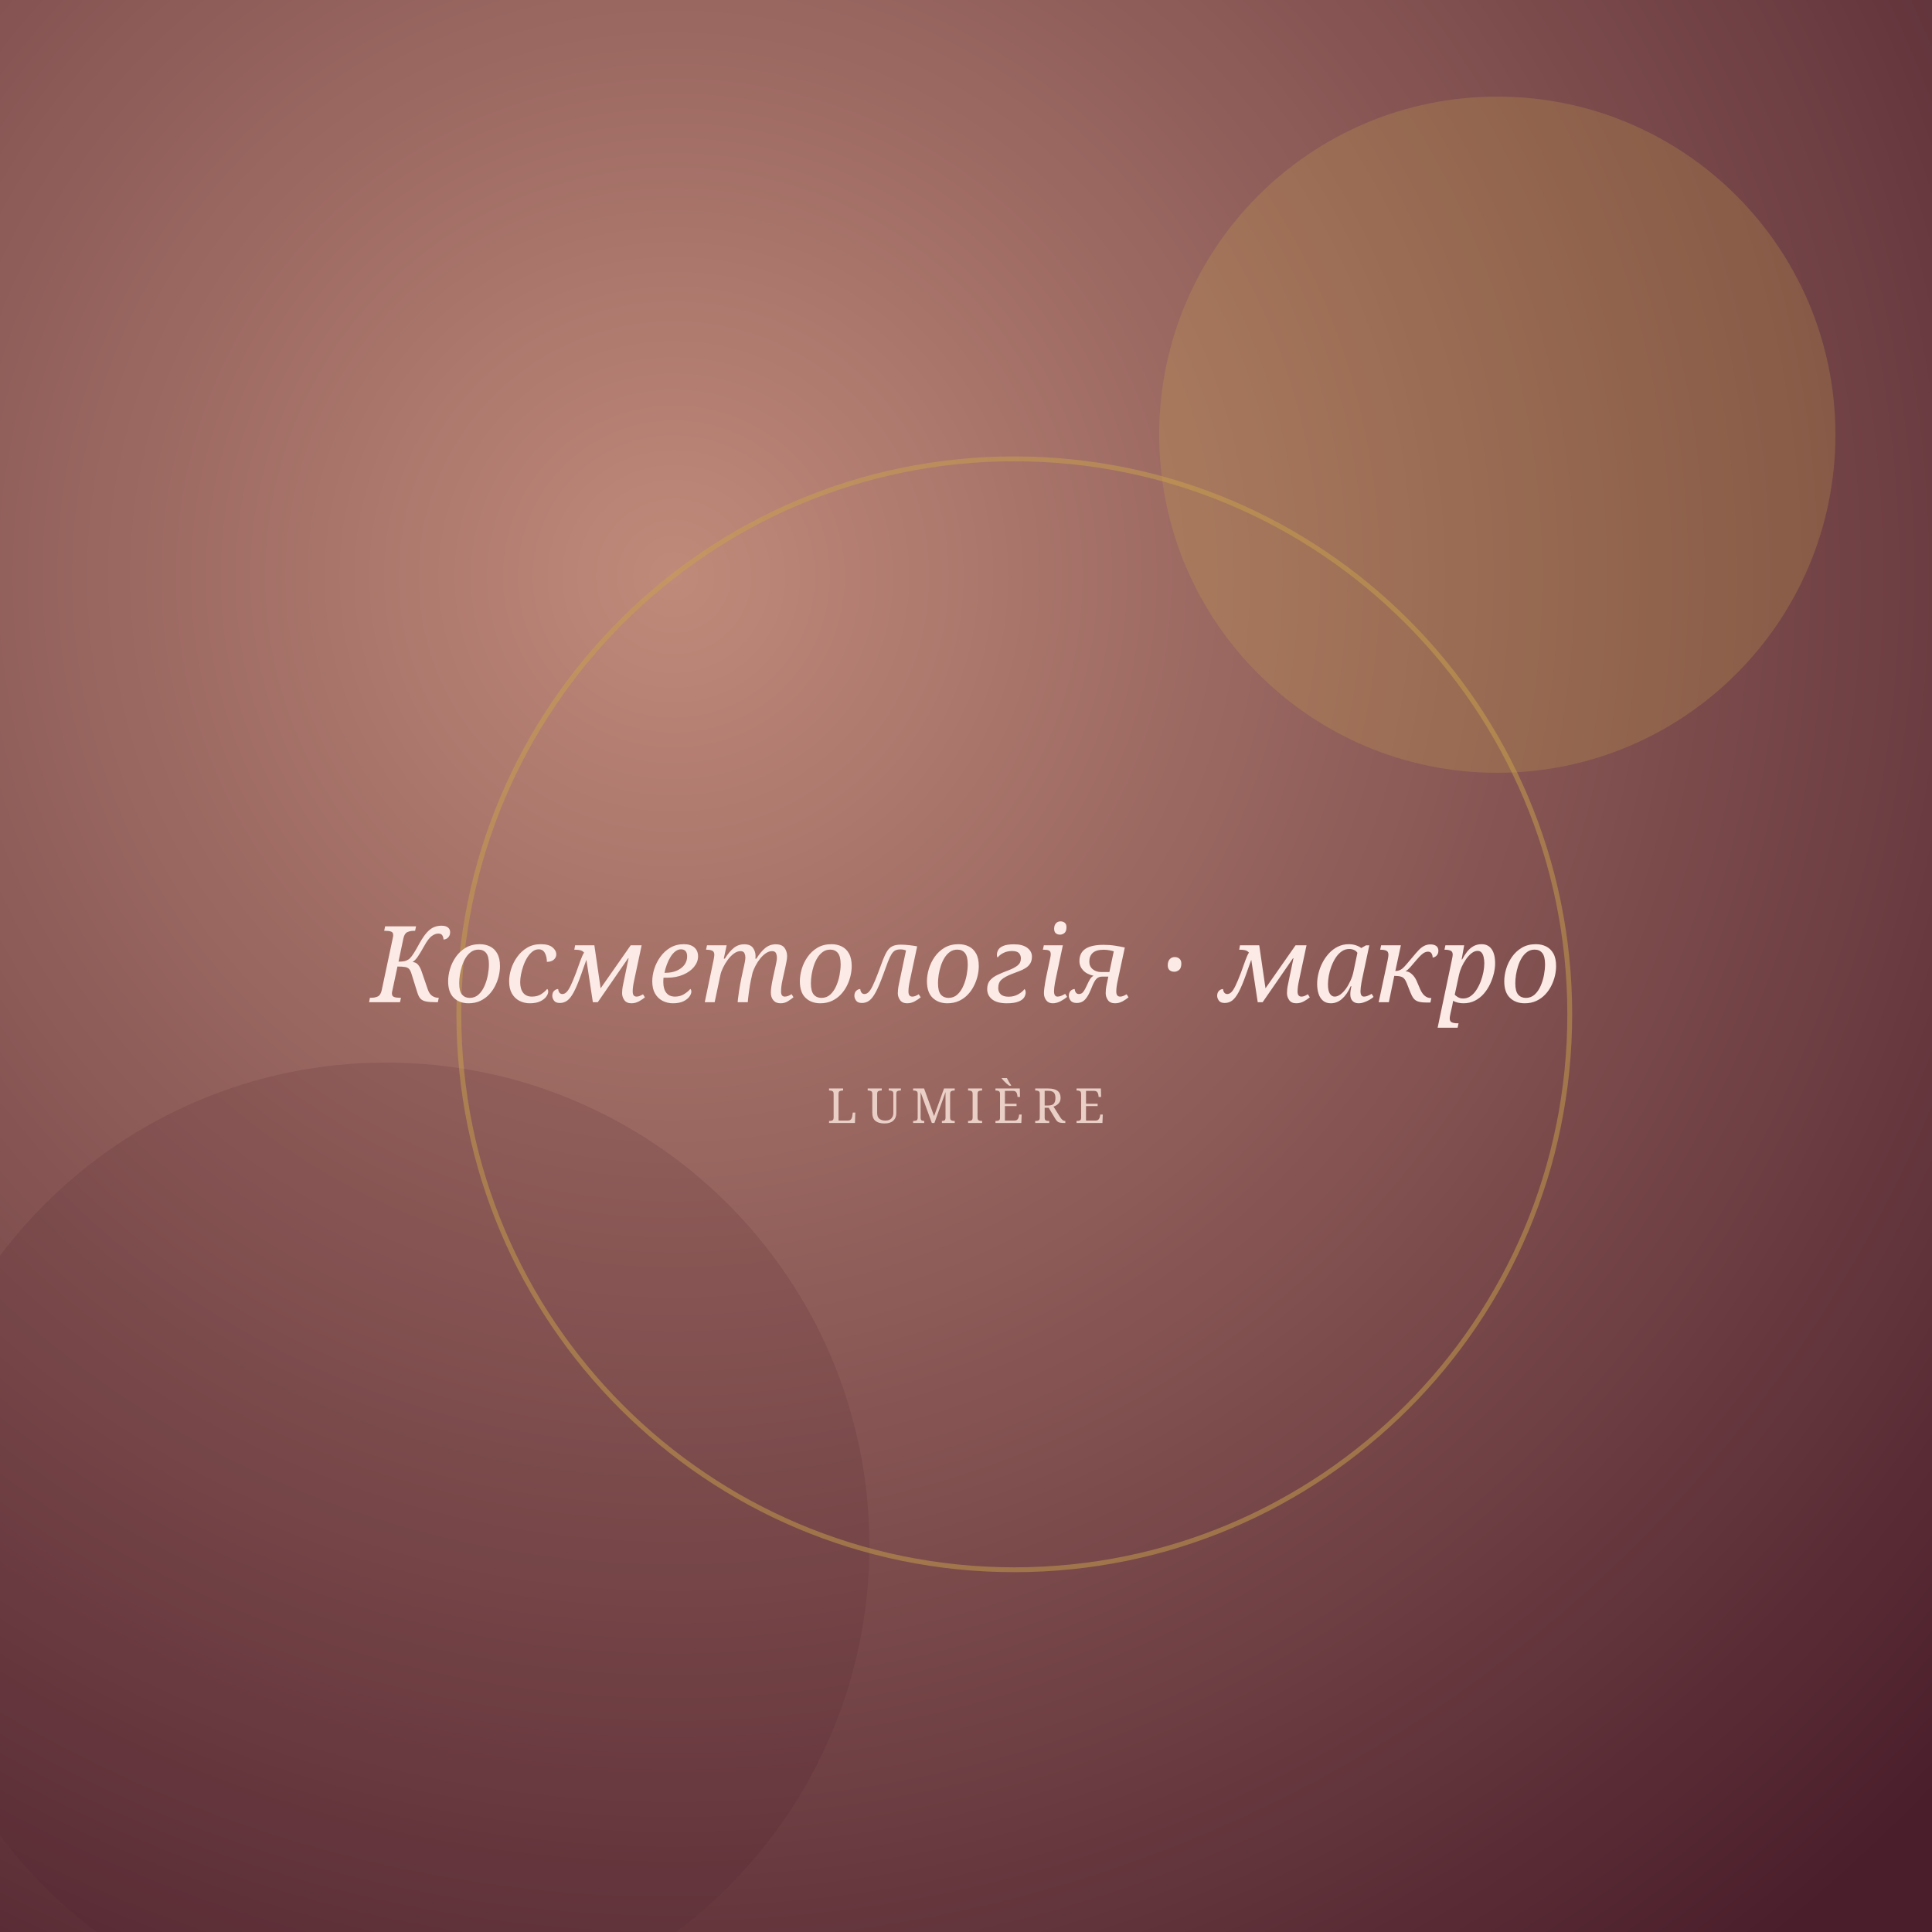
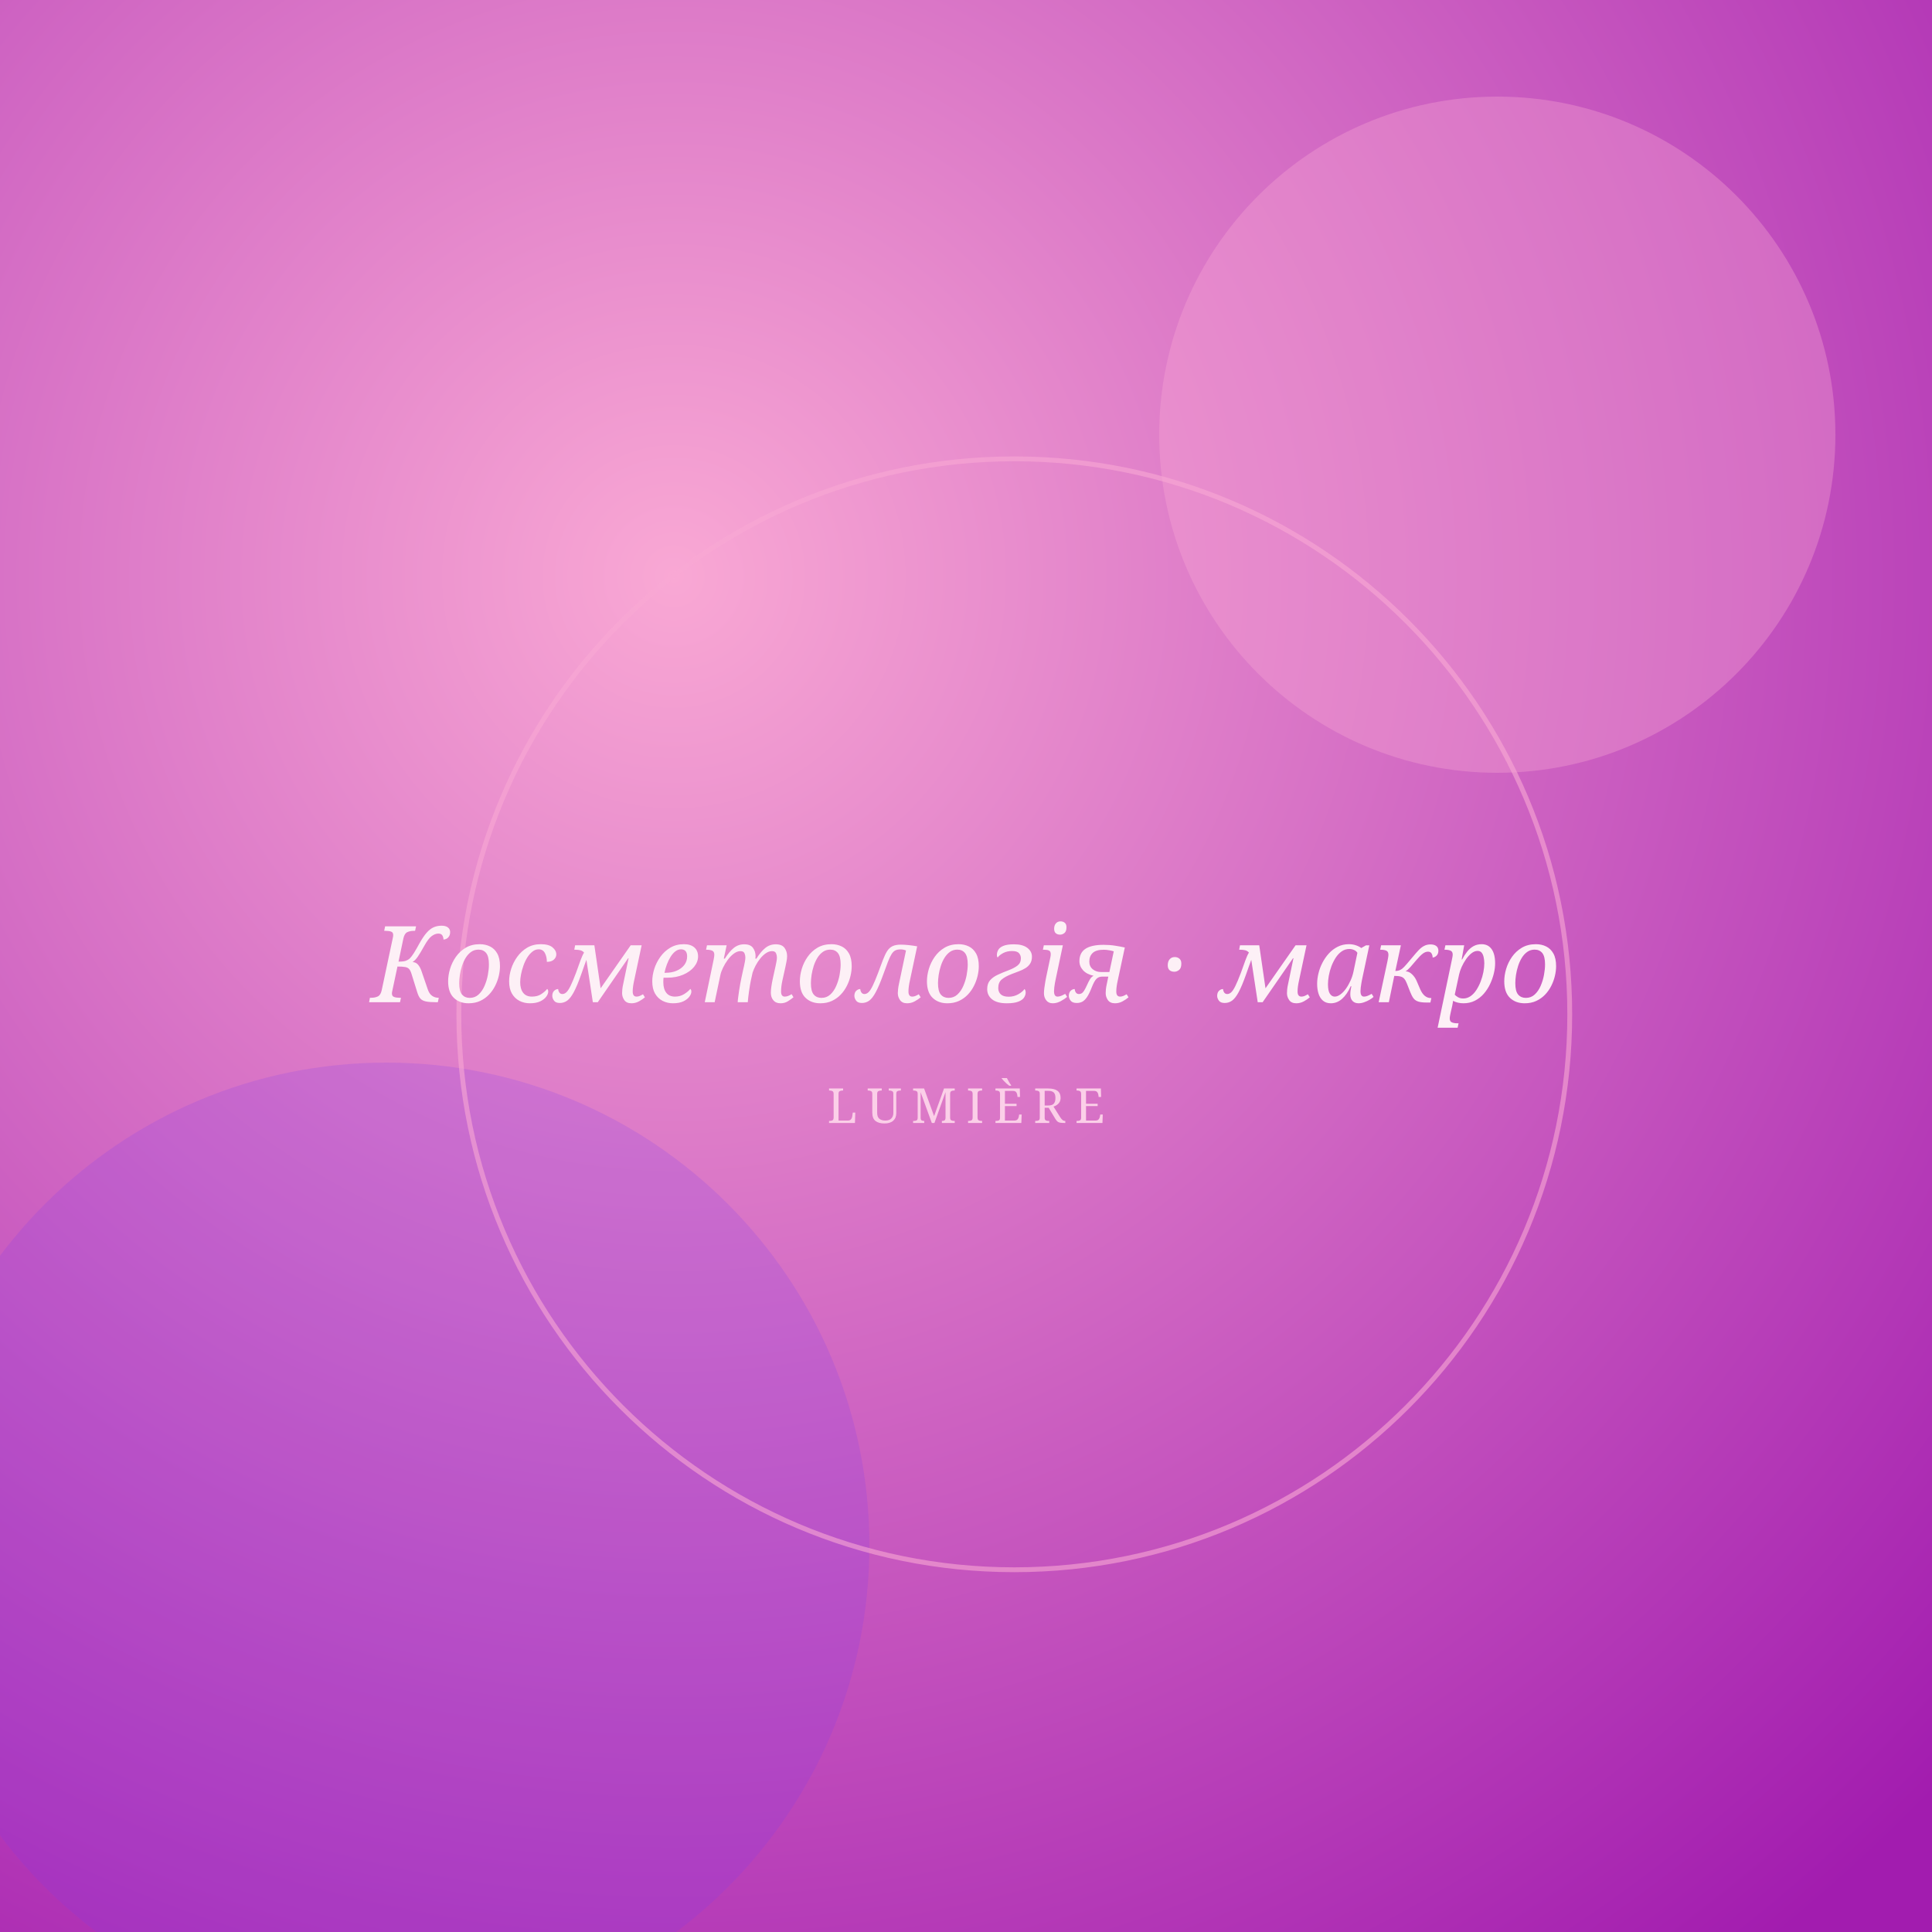
<svg xmlns="http://www.w3.org/2000/svg" viewBox="0 0 800 800" role="img" aria-label="Косметологія · макро">
  <defs>
    <radialGradient id="g" cx="35%" cy="30%" r="90%">
-       <stop offset="0%" stop-color="#C08A7A" />
-       <stop offset="100%" stop-color="#4A1E2B" />
+       <stop offset="0%" stop-color="#F9A8D4" />
+       <stop offset="100%" stop-color="#A21CAF" />
    </radialGradient>
  </defs>
  <rect width="800" height="800" fill="url(#g)" />
-   <circle cx="620" cy="180" r="140" fill="#C9A24B" opacity="0.25" />
-   <circle cx="160" cy="640" r="200" fill="#4A1E2B" opacity="0.15" />
-   <circle cx="420" cy="420" r="230" fill="none" stroke="#C9A24B" stroke-width="2" opacity="0.5" />
-   <text x="400" y="415" text-anchor="middle" font-family="Georgia, serif" font-style="italic" font-size="44" fill="#FBEAE5">Косметологія · макро</text>
-   <text x="400" y="465" text-anchor="middle" font-family="Georgia, serif" font-size="20" fill="#E9CFC6" letter-spacing="4">LUMIÈRE</text>
+   <circle cx="620" cy="180" r="140" fill="#F9A8D4" opacity="0.35" />
+   <circle cx="160" cy="640" r="200" fill="#7C3AED" opacity="0.18" />
+   <circle cx="420" cy="420" r="230" fill="none" stroke="#F9A8D4" stroke-width="2" opacity="0.6" />
+   <text x="400" y="415" text-anchor="middle" font-family="Georgia, serif" font-style="italic" font-size="44" fill="#FDF0F6">Косметологія · макро</text>
+   <text x="400" y="465" text-anchor="middle" font-family="Georgia, serif" font-size="20" fill="#FBCFE8" letter-spacing="4">LUMIÈRE</text>
</svg>
